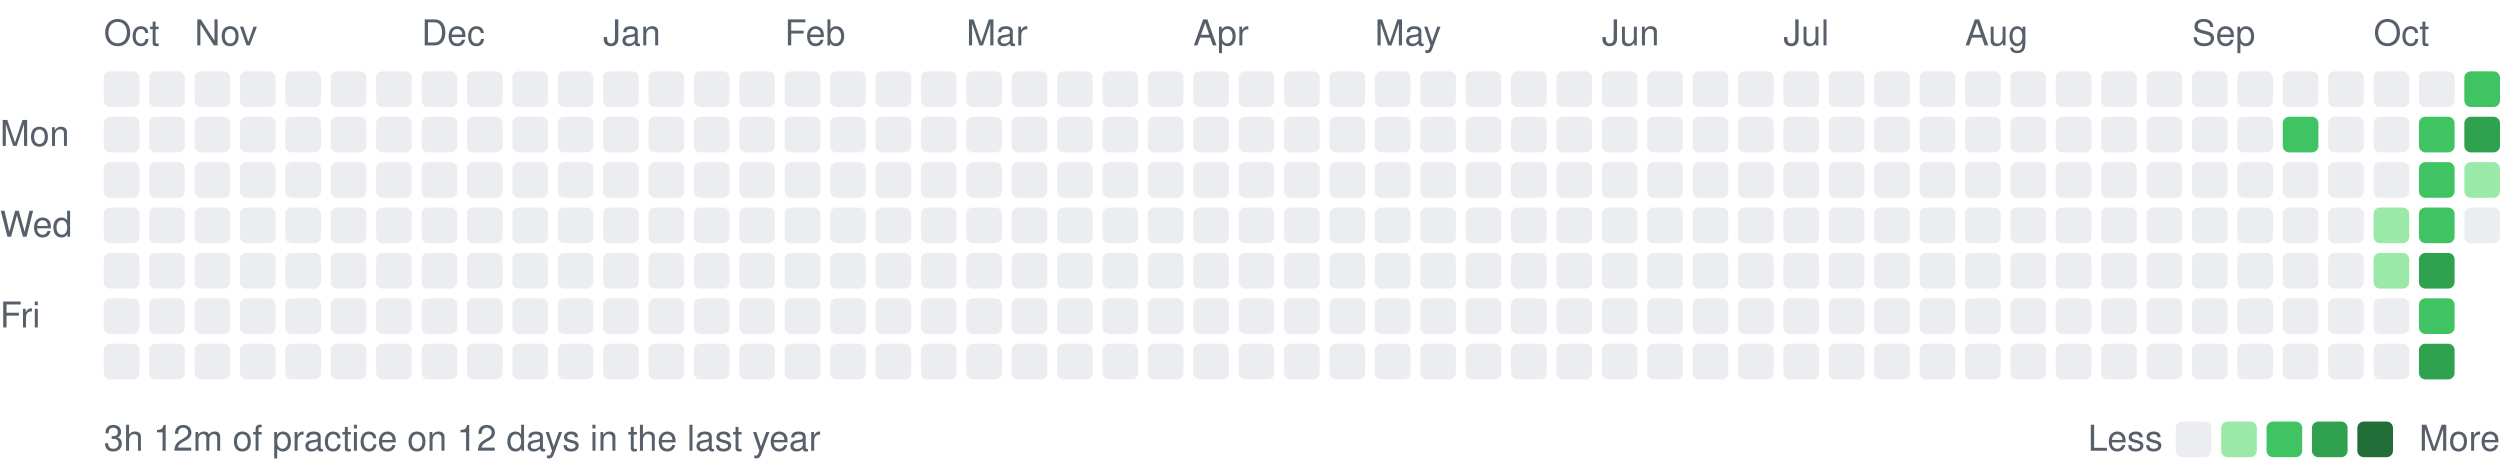
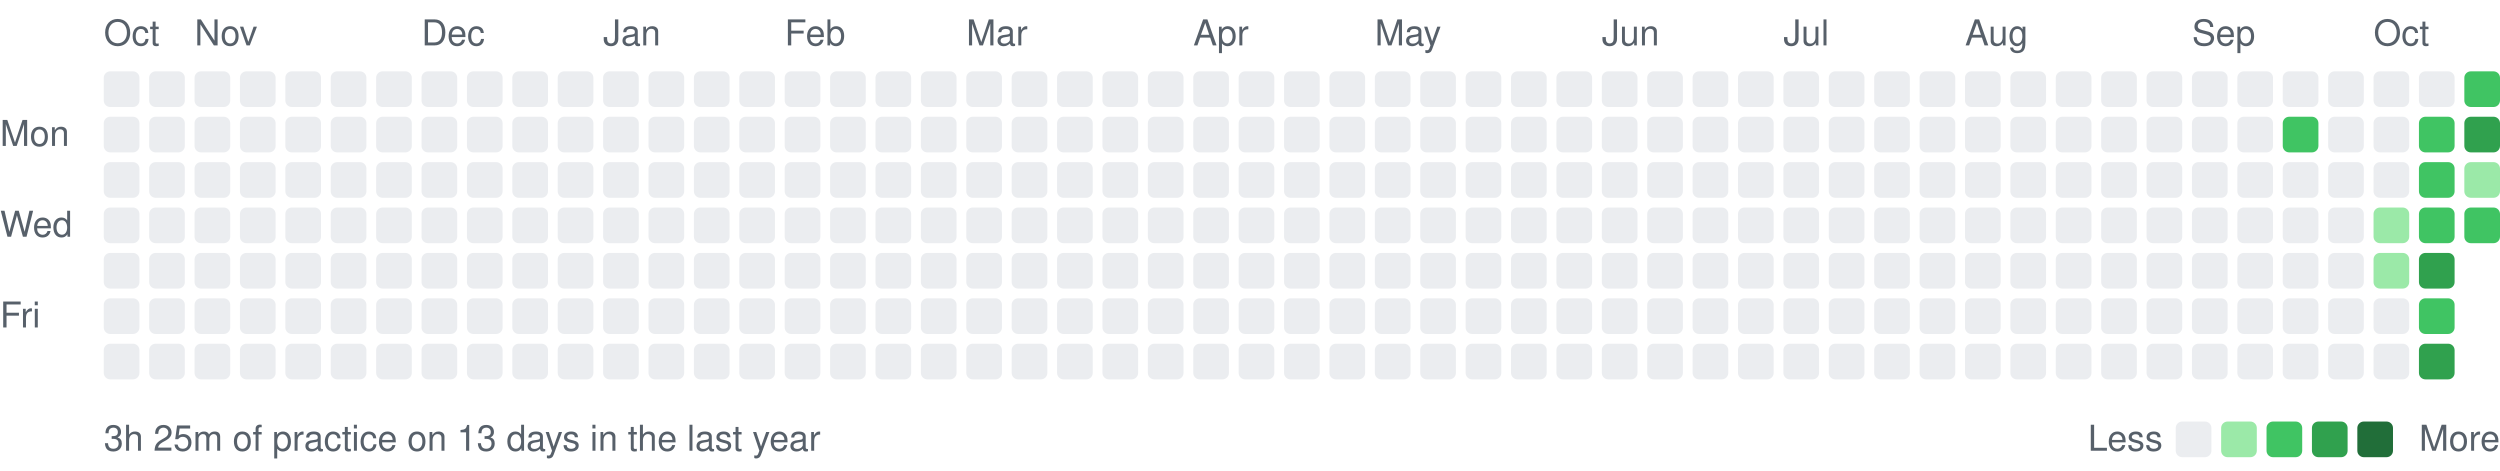
<svg xmlns="http://www.w3.org/2000/svg" width="771" height="145" viewBox="0 0 771 145" font-family="-apple-system, BlinkMacSystemFont, 'Segoe UI', Helvetica, Arial, sans-serif" font-size="11">
  <style>
.kc-t { fill: #57606a; }
.kc-h { fill: #24292f; }
.kc-g { stroke: #d0d7de; }
.kc-l0 { fill: #ebedf0; }
.kc-l1 { fill: #9be9a8; }
.kc-l2 { fill: #40c463; }
.kc-l3 { fill: #30a14e; }
.kc-l4 { fill: #216e39; }
.kc-line { stroke: #2da44e; }
.kc-dot { fill: #2da44e; }
@media (prefers-color-scheme: dark) {
:root:not([data-theme="light"]) .kc-t { fill: #8b949e; }
:root:not([data-theme="light"]) .kc-h { fill: #e6edf3; }
:root:not([data-theme="light"]) .kc-g { stroke: #30363d; }
:root:not([data-theme="light"]) .kc-l0 { fill: #262a31; }
:root:not([data-theme="light"]) .kc-l1 { fill: #0e4429; }
:root:not([data-theme="light"]) .kc-l2 { fill: #006d32; }
:root:not([data-theme="light"]) .kc-l3 { fill: #26a641; }
:root:not([data-theme="light"]) .kc-l4 { fill: #39d353; }
:root:not([data-theme="light"]) .kc-line { stroke: #3fb950; }
:root:not([data-theme="light"]) .kc-dot { fill: #3fb950; }
}
:root[data-theme="dark"] .kc-t { fill: #8b949e; }
:root[data-theme="dark"] .kc-h { fill: #e6edf3; }
:root[data-theme="dark"] .kc-g { stroke: #30363d; }
:root[data-theme="dark"] .kc-l0 { fill: #262a31; }
:root[data-theme="dark"] .kc-l1 { fill: #0e4429; }
:root[data-theme="dark"] .kc-l2 { fill: #006d32; }
:root[data-theme="dark"] .kc-l3 { fill: #26a641; }
:root[data-theme="dark"] .kc-l4 { fill: #39d353; }
:root[data-theme="dark"] .kc-line { stroke: #3fb950; }
:root[data-theme="dark"] .kc-dot { fill: #3fb950; }
</style>
  <text class="kc-t" x="32" y="14">Oct</text>
  <text class="kc-t" x="60" y="14">Nov</text>
  <text class="kc-t" x="130" y="14">Dec</text>
  <text class="kc-t" x="186" y="14">Jan</text>
  <text class="kc-t" x="242" y="14">Feb</text>
  <text class="kc-t" x="298" y="14">Mar</text>
  <text class="kc-t" x="368" y="14">Apr</text>
  <text class="kc-t" x="424" y="14">May</text>
  <text class="kc-t" x="494" y="14">Jun</text>
  <text class="kc-t" x="550" y="14">Jul</text>
  <text class="kc-t" x="606" y="14">Aug</text>
  <text class="kc-t" x="676" y="14">Sep</text>
  <text class="kc-t" x="732" y="14">Oct</text>
  <text class="kc-t" x="0" y="45">Mon</text>
  <text class="kc-t" x="0" y="73">Wed</text>
  <text class="kc-t" x="0" y="101">Fri</text>
  <rect class="kc-l0" x="32" y="22" width="11" height="11" rx="2" />
  <rect class="kc-l0" x="32" y="36" width="11" height="11" rx="2" />
  <rect class="kc-l0" x="32" y="50" width="11" height="11" rx="2" />
  <rect class="kc-l0" x="32" y="64" width="11" height="11" rx="2" />
  <rect class="kc-l0" x="32" y="78" width="11" height="11" rx="2" />
  <rect class="kc-l0" x="32" y="92" width="11" height="11" rx="2" />
  <rect class="kc-l0" x="32" y="106" width="11" height="11" rx="2" />
  <rect class="kc-l0" x="46" y="22" width="11" height="11" rx="2" />
  <rect class="kc-l0" x="46" y="36" width="11" height="11" rx="2" />
  <rect class="kc-l0" x="46" y="50" width="11" height="11" rx="2" />
  <rect class="kc-l0" x="46" y="64" width="11" height="11" rx="2" />
  <rect class="kc-l0" x="46" y="78" width="11" height="11" rx="2" />
  <rect class="kc-l0" x="46" y="92" width="11" height="11" rx="2" />
  <rect class="kc-l0" x="46" y="106" width="11" height="11" rx="2" />
  <rect class="kc-l0" x="60" y="22" width="11" height="11" rx="2" />
  <rect class="kc-l0" x="60" y="36" width="11" height="11" rx="2" />
  <rect class="kc-l0" x="60" y="50" width="11" height="11" rx="2" />
  <rect class="kc-l0" x="60" y="64" width="11" height="11" rx="2" />
  <rect class="kc-l0" x="60" y="78" width="11" height="11" rx="2" />
  <rect class="kc-l0" x="60" y="92" width="11" height="11" rx="2" />
  <rect class="kc-l0" x="60" y="106" width="11" height="11" rx="2" />
  <rect class="kc-l0" x="74" y="22" width="11" height="11" rx="2" />
  <rect class="kc-l0" x="74" y="36" width="11" height="11" rx="2" />
  <rect class="kc-l0" x="74" y="50" width="11" height="11" rx="2" />
  <rect class="kc-l0" x="74" y="64" width="11" height="11" rx="2" />
  <rect class="kc-l0" x="74" y="78" width="11" height="11" rx="2" />
  <rect class="kc-l0" x="74" y="92" width="11" height="11" rx="2" />
  <rect class="kc-l0" x="74" y="106" width="11" height="11" rx="2" />
  <rect class="kc-l0" x="88" y="22" width="11" height="11" rx="2" />
  <rect class="kc-l0" x="88" y="36" width="11" height="11" rx="2" />
  <rect class="kc-l0" x="88" y="50" width="11" height="11" rx="2" />
  <rect class="kc-l0" x="88" y="64" width="11" height="11" rx="2" />
  <rect class="kc-l0" x="88" y="78" width="11" height="11" rx="2" />
  <rect class="kc-l0" x="88" y="92" width="11" height="11" rx="2" />
  <rect class="kc-l0" x="88" y="106" width="11" height="11" rx="2" />
  <rect class="kc-l0" x="102" y="22" width="11" height="11" rx="2" />
  <rect class="kc-l0" x="102" y="36" width="11" height="11" rx="2" />
  <rect class="kc-l0" x="102" y="50" width="11" height="11" rx="2" />
  <rect class="kc-l0" x="102" y="64" width="11" height="11" rx="2" />
  <rect class="kc-l0" x="102" y="78" width="11" height="11" rx="2" />
  <rect class="kc-l0" x="102" y="92" width="11" height="11" rx="2" />
  <rect class="kc-l0" x="102" y="106" width="11" height="11" rx="2" />
  <rect class="kc-l0" x="116" y="22" width="11" height="11" rx="2" />
  <rect class="kc-l0" x="116" y="36" width="11" height="11" rx="2" />
  <rect class="kc-l0" x="116" y="50" width="11" height="11" rx="2" />
  <rect class="kc-l0" x="116" y="64" width="11" height="11" rx="2" />
  <rect class="kc-l0" x="116" y="78" width="11" height="11" rx="2" />
  <rect class="kc-l0" x="116" y="92" width="11" height="11" rx="2" />
  <rect class="kc-l0" x="116" y="106" width="11" height="11" rx="2" />
  <rect class="kc-l0" x="130" y="22" width="11" height="11" rx="2" />
  <rect class="kc-l0" x="130" y="36" width="11" height="11" rx="2" />
  <rect class="kc-l0" x="130" y="50" width="11" height="11" rx="2" />
  <rect class="kc-l0" x="130" y="64" width="11" height="11" rx="2" />
  <rect class="kc-l0" x="130" y="78" width="11" height="11" rx="2" />
  <rect class="kc-l0" x="130" y="92" width="11" height="11" rx="2" />
  <rect class="kc-l0" x="130" y="106" width="11" height="11" rx="2" />
  <rect class="kc-l0" x="144" y="22" width="11" height="11" rx="2" />
  <rect class="kc-l0" x="144" y="36" width="11" height="11" rx="2" />
  <rect class="kc-l0" x="144" y="50" width="11" height="11" rx="2" />
  <rect class="kc-l0" x="144" y="64" width="11" height="11" rx="2" />
  <rect class="kc-l0" x="144" y="78" width="11" height="11" rx="2" />
  <rect class="kc-l0" x="144" y="92" width="11" height="11" rx="2" />
  <rect class="kc-l0" x="144" y="106" width="11" height="11" rx="2" />
  <rect class="kc-l0" x="158" y="22" width="11" height="11" rx="2" />
  <rect class="kc-l0" x="158" y="36" width="11" height="11" rx="2" />
  <rect class="kc-l0" x="158" y="50" width="11" height="11" rx="2" />
  <rect class="kc-l0" x="158" y="64" width="11" height="11" rx="2" />
  <rect class="kc-l0" x="158" y="78" width="11" height="11" rx="2" />
  <rect class="kc-l0" x="158" y="92" width="11" height="11" rx="2" />
  <rect class="kc-l0" x="158" y="106" width="11" height="11" rx="2" />
  <rect class="kc-l0" x="172" y="22" width="11" height="11" rx="2" />
  <rect class="kc-l0" x="172" y="36" width="11" height="11" rx="2" />
  <rect class="kc-l0" x="172" y="50" width="11" height="11" rx="2" />
  <rect class="kc-l0" x="172" y="64" width="11" height="11" rx="2" />
  <rect class="kc-l0" x="172" y="78" width="11" height="11" rx="2" />
  <rect class="kc-l0" x="172" y="92" width="11" height="11" rx="2" />
  <rect class="kc-l0" x="172" y="106" width="11" height="11" rx="2" />
  <rect class="kc-l0" x="186" y="22" width="11" height="11" rx="2" />
  <rect class="kc-l0" x="186" y="36" width="11" height="11" rx="2" />
  <rect class="kc-l0" x="186" y="50" width="11" height="11" rx="2" />
  <rect class="kc-l0" x="186" y="64" width="11" height="11" rx="2" />
  <rect class="kc-l0" x="186" y="78" width="11" height="11" rx="2" />
  <rect class="kc-l0" x="186" y="92" width="11" height="11" rx="2" />
  <rect class="kc-l0" x="186" y="106" width="11" height="11" rx="2" />
  <rect class="kc-l0" x="200" y="22" width="11" height="11" rx="2" />
  <rect class="kc-l0" x="200" y="36" width="11" height="11" rx="2" />
  <rect class="kc-l0" x="200" y="50" width="11" height="11" rx="2" />
  <rect class="kc-l0" x="200" y="64" width="11" height="11" rx="2" />
  <rect class="kc-l0" x="200" y="78" width="11" height="11" rx="2" />
  <rect class="kc-l0" x="200" y="92" width="11" height="11" rx="2" />
  <rect class="kc-l0" x="200" y="106" width="11" height="11" rx="2" />
  <rect class="kc-l0" x="214" y="22" width="11" height="11" rx="2" />
  <rect class="kc-l0" x="214" y="36" width="11" height="11" rx="2" />
  <rect class="kc-l0" x="214" y="50" width="11" height="11" rx="2" />
  <rect class="kc-l0" x="214" y="64" width="11" height="11" rx="2" />
  <rect class="kc-l0" x="214" y="78" width="11" height="11" rx="2" />
  <rect class="kc-l0" x="214" y="92" width="11" height="11" rx="2" />
  <rect class="kc-l0" x="214" y="106" width="11" height="11" rx="2" />
  <rect class="kc-l0" x="228" y="22" width="11" height="11" rx="2" />
  <rect class="kc-l0" x="228" y="36" width="11" height="11" rx="2" />
  <rect class="kc-l0" x="228" y="50" width="11" height="11" rx="2" />
  <rect class="kc-l0" x="228" y="64" width="11" height="11" rx="2" />
  <rect class="kc-l0" x="228" y="78" width="11" height="11" rx="2" />
  <rect class="kc-l0" x="228" y="92" width="11" height="11" rx="2" />
  <rect class="kc-l0" x="228" y="106" width="11" height="11" rx="2" />
  <rect class="kc-l0" x="242" y="22" width="11" height="11" rx="2" />
  <rect class="kc-l0" x="242" y="36" width="11" height="11" rx="2" />
  <rect class="kc-l0" x="242" y="50" width="11" height="11" rx="2" />
  <rect class="kc-l0" x="242" y="64" width="11" height="11" rx="2" />
  <rect class="kc-l0" x="242" y="78" width="11" height="11" rx="2" />
  <rect class="kc-l0" x="242" y="92" width="11" height="11" rx="2" />
  <rect class="kc-l0" x="242" y="106" width="11" height="11" rx="2" />
  <rect class="kc-l0" x="256" y="22" width="11" height="11" rx="2" />
  <rect class="kc-l0" x="256" y="36" width="11" height="11" rx="2" />
  <rect class="kc-l0" x="256" y="50" width="11" height="11" rx="2" />
  <rect class="kc-l0" x="256" y="64" width="11" height="11" rx="2" />
  <rect class="kc-l0" x="256" y="78" width="11" height="11" rx="2" />
  <rect class="kc-l0" x="256" y="92" width="11" height="11" rx="2" />
  <rect class="kc-l0" x="256" y="106" width="11" height="11" rx="2" />
  <rect class="kc-l0" x="270" y="22" width="11" height="11" rx="2" />
  <rect class="kc-l0" x="270" y="36" width="11" height="11" rx="2" />
  <rect class="kc-l0" x="270" y="50" width="11" height="11" rx="2" />
  <rect class="kc-l0" x="270" y="64" width="11" height="11" rx="2" />
  <rect class="kc-l0" x="270" y="78" width="11" height="11" rx="2" />
  <rect class="kc-l0" x="270" y="92" width="11" height="11" rx="2" />
  <rect class="kc-l0" x="270" y="106" width="11" height="11" rx="2" />
  <rect class="kc-l0" x="284" y="22" width="11" height="11" rx="2" />
  <rect class="kc-l0" x="284" y="36" width="11" height="11" rx="2" />
  <rect class="kc-l0" x="284" y="50" width="11" height="11" rx="2" />
  <rect class="kc-l0" x="284" y="64" width="11" height="11" rx="2" />
  <rect class="kc-l0" x="284" y="78" width="11" height="11" rx="2" />
  <rect class="kc-l0" x="284" y="92" width="11" height="11" rx="2" />
  <rect class="kc-l0" x="284" y="106" width="11" height="11" rx="2" />
  <rect class="kc-l0" x="298" y="22" width="11" height="11" rx="2" />
  <rect class="kc-l0" x="298" y="36" width="11" height="11" rx="2" />
  <rect class="kc-l0" x="298" y="50" width="11" height="11" rx="2" />
  <rect class="kc-l0" x="298" y="64" width="11" height="11" rx="2" />
  <rect class="kc-l0" x="298" y="78" width="11" height="11" rx="2" />
  <rect class="kc-l0" x="298" y="92" width="11" height="11" rx="2" />
  <rect class="kc-l0" x="298" y="106" width="11" height="11" rx="2" />
  <rect class="kc-l0" x="312" y="22" width="11" height="11" rx="2" />
  <rect class="kc-l0" x="312" y="36" width="11" height="11" rx="2" />
  <rect class="kc-l0" x="312" y="50" width="11" height="11" rx="2" />
  <rect class="kc-l0" x="312" y="64" width="11" height="11" rx="2" />
  <rect class="kc-l0" x="312" y="78" width="11" height="11" rx="2" />
  <rect class="kc-l0" x="312" y="92" width="11" height="11" rx="2" />
  <rect class="kc-l0" x="312" y="106" width="11" height="11" rx="2" />
  <rect class="kc-l0" x="326" y="22" width="11" height="11" rx="2" />
  <rect class="kc-l0" x="326" y="36" width="11" height="11" rx="2" />
  <rect class="kc-l0" x="326" y="50" width="11" height="11" rx="2" />
  <rect class="kc-l0" x="326" y="64" width="11" height="11" rx="2" />
  <rect class="kc-l0" x="326" y="78" width="11" height="11" rx="2" />
  <rect class="kc-l0" x="326" y="92" width="11" height="11" rx="2" />
  <rect class="kc-l0" x="326" y="106" width="11" height="11" rx="2" />
  <rect class="kc-l0" x="340" y="22" width="11" height="11" rx="2" />
  <rect class="kc-l0" x="340" y="36" width="11" height="11" rx="2" />
  <rect class="kc-l0" x="340" y="50" width="11" height="11" rx="2" />
  <rect class="kc-l0" x="340" y="64" width="11" height="11" rx="2" />
  <rect class="kc-l0" x="340" y="78" width="11" height="11" rx="2" />
  <rect class="kc-l0" x="340" y="92" width="11" height="11" rx="2" />
  <rect class="kc-l0" x="340" y="106" width="11" height="11" rx="2" />
  <rect class="kc-l0" x="354" y="22" width="11" height="11" rx="2" />
  <rect class="kc-l0" x="354" y="36" width="11" height="11" rx="2" />
  <rect class="kc-l0" x="354" y="50" width="11" height="11" rx="2" />
  <rect class="kc-l0" x="354" y="64" width="11" height="11" rx="2" />
  <rect class="kc-l0" x="354" y="78" width="11" height="11" rx="2" />
  <rect class="kc-l0" x="354" y="92" width="11" height="11" rx="2" />
  <rect class="kc-l0" x="354" y="106" width="11" height="11" rx="2" />
  <rect class="kc-l0" x="368" y="22" width="11" height="11" rx="2" />
  <rect class="kc-l0" x="368" y="36" width="11" height="11" rx="2" />
  <rect class="kc-l0" x="368" y="50" width="11" height="11" rx="2" />
  <rect class="kc-l0" x="368" y="64" width="11" height="11" rx="2" />
  <rect class="kc-l0" x="368" y="78" width="11" height="11" rx="2" />
  <rect class="kc-l0" x="368" y="92" width="11" height="11" rx="2" />
  <rect class="kc-l0" x="368" y="106" width="11" height="11" rx="2" />
  <rect class="kc-l0" x="382" y="22" width="11" height="11" rx="2" />
  <rect class="kc-l0" x="382" y="36" width="11" height="11" rx="2" />
  <rect class="kc-l0" x="382" y="50" width="11" height="11" rx="2" />
  <rect class="kc-l0" x="382" y="64" width="11" height="11" rx="2" />
  <rect class="kc-l0" x="382" y="78" width="11" height="11" rx="2" />
  <rect class="kc-l0" x="382" y="92" width="11" height="11" rx="2" />
  <rect class="kc-l0" x="382" y="106" width="11" height="11" rx="2" />
  <rect class="kc-l0" x="396" y="22" width="11" height="11" rx="2" />
  <rect class="kc-l0" x="396" y="36" width="11" height="11" rx="2" />
  <rect class="kc-l0" x="396" y="50" width="11" height="11" rx="2" />
  <rect class="kc-l0" x="396" y="64" width="11" height="11" rx="2" />
  <rect class="kc-l0" x="396" y="78" width="11" height="11" rx="2" />
  <rect class="kc-l0" x="396" y="92" width="11" height="11" rx="2" />
  <rect class="kc-l0" x="396" y="106" width="11" height="11" rx="2" />
  <rect class="kc-l0" x="410" y="22" width="11" height="11" rx="2" />
  <rect class="kc-l0" x="410" y="36" width="11" height="11" rx="2" />
  <rect class="kc-l0" x="410" y="50" width="11" height="11" rx="2" />
  <rect class="kc-l0" x="410" y="64" width="11" height="11" rx="2" />
  <rect class="kc-l0" x="410" y="78" width="11" height="11" rx="2" />
  <rect class="kc-l0" x="410" y="92" width="11" height="11" rx="2" />
  <rect class="kc-l0" x="410" y="106" width="11" height="11" rx="2" />
  <rect class="kc-l0" x="424" y="22" width="11" height="11" rx="2" />
  <rect class="kc-l0" x="424" y="36" width="11" height="11" rx="2" />
  <rect class="kc-l0" x="424" y="50" width="11" height="11" rx="2" />
  <rect class="kc-l0" x="424" y="64" width="11" height="11" rx="2" />
  <rect class="kc-l0" x="424" y="78" width="11" height="11" rx="2" />
  <rect class="kc-l0" x="424" y="92" width="11" height="11" rx="2" />
  <rect class="kc-l0" x="424" y="106" width="11" height="11" rx="2" />
  <rect class="kc-l0" x="438" y="22" width="11" height="11" rx="2" />
  <rect class="kc-l0" x="438" y="36" width="11" height="11" rx="2" />
  <rect class="kc-l0" x="438" y="50" width="11" height="11" rx="2" />
  <rect class="kc-l0" x="438" y="64" width="11" height="11" rx="2" />
  <rect class="kc-l0" x="438" y="78" width="11" height="11" rx="2" />
  <rect class="kc-l0" x="438" y="92" width="11" height="11" rx="2" />
  <rect class="kc-l0" x="438" y="106" width="11" height="11" rx="2" />
  <rect class="kc-l0" x="452" y="22" width="11" height="11" rx="2" />
  <rect class="kc-l0" x="452" y="36" width="11" height="11" rx="2" />
  <rect class="kc-l0" x="452" y="50" width="11" height="11" rx="2" />
  <rect class="kc-l0" x="452" y="64" width="11" height="11" rx="2" />
  <rect class="kc-l0" x="452" y="78" width="11" height="11" rx="2" />
  <rect class="kc-l0" x="452" y="92" width="11" height="11" rx="2" />
  <rect class="kc-l0" x="452" y="106" width="11" height="11" rx="2" />
  <rect class="kc-l0" x="466" y="22" width="11" height="11" rx="2" />
  <rect class="kc-l0" x="466" y="36" width="11" height="11" rx="2" />
  <rect class="kc-l0" x="466" y="50" width="11" height="11" rx="2" />
  <rect class="kc-l0" x="466" y="64" width="11" height="11" rx="2" />
  <rect class="kc-l0" x="466" y="78" width="11" height="11" rx="2" />
  <rect class="kc-l0" x="466" y="92" width="11" height="11" rx="2" />
  <rect class="kc-l0" x="466" y="106" width="11" height="11" rx="2" />
  <rect class="kc-l0" x="480" y="22" width="11" height="11" rx="2" />
  <rect class="kc-l0" x="480" y="36" width="11" height="11" rx="2" />
  <rect class="kc-l0" x="480" y="50" width="11" height="11" rx="2" />
  <rect class="kc-l0" x="480" y="64" width="11" height="11" rx="2" />
  <rect class="kc-l0" x="480" y="78" width="11" height="11" rx="2" />
  <rect class="kc-l0" x="480" y="92" width="11" height="11" rx="2" />
  <rect class="kc-l0" x="480" y="106" width="11" height="11" rx="2" />
  <rect class="kc-l0" x="494" y="22" width="11" height="11" rx="2" />
  <rect class="kc-l0" x="494" y="36" width="11" height="11" rx="2" />
  <rect class="kc-l0" x="494" y="50" width="11" height="11" rx="2" />
  <rect class="kc-l0" x="494" y="64" width="11" height="11" rx="2" />
  <rect class="kc-l0" x="494" y="78" width="11" height="11" rx="2" />
  <rect class="kc-l0" x="494" y="92" width="11" height="11" rx="2" />
  <rect class="kc-l0" x="494" y="106" width="11" height="11" rx="2" />
  <rect class="kc-l0" x="508" y="22" width="11" height="11" rx="2" />
  <rect class="kc-l0" x="508" y="36" width="11" height="11" rx="2" />
  <rect class="kc-l0" x="508" y="50" width="11" height="11" rx="2" />
  <rect class="kc-l0" x="508" y="64" width="11" height="11" rx="2" />
  <rect class="kc-l0" x="508" y="78" width="11" height="11" rx="2" />
  <rect class="kc-l0" x="508" y="92" width="11" height="11" rx="2" />
  <rect class="kc-l0" x="508" y="106" width="11" height="11" rx="2" />
  <rect class="kc-l0" x="522" y="22" width="11" height="11" rx="2" />
  <rect class="kc-l0" x="522" y="36" width="11" height="11" rx="2" />
  <rect class="kc-l0" x="522" y="50" width="11" height="11" rx="2" />
  <rect class="kc-l0" x="522" y="64" width="11" height="11" rx="2" />
  <rect class="kc-l0" x="522" y="78" width="11" height="11" rx="2" />
  <rect class="kc-l0" x="522" y="92" width="11" height="11" rx="2" />
  <rect class="kc-l0" x="522" y="106" width="11" height="11" rx="2" />
  <rect class="kc-l0" x="536" y="22" width="11" height="11" rx="2" />
  <rect class="kc-l0" x="536" y="36" width="11" height="11" rx="2" />
  <rect class="kc-l0" x="536" y="50" width="11" height="11" rx="2" />
  <rect class="kc-l0" x="536" y="64" width="11" height="11" rx="2" />
  <rect class="kc-l0" x="536" y="78" width="11" height="11" rx="2" />
  <rect class="kc-l0" x="536" y="92" width="11" height="11" rx="2" />
  <rect class="kc-l0" x="536" y="106" width="11" height="11" rx="2" />
  <rect class="kc-l0" x="550" y="22" width="11" height="11" rx="2" />
  <rect class="kc-l0" x="550" y="36" width="11" height="11" rx="2" />
  <rect class="kc-l0" x="550" y="50" width="11" height="11" rx="2" />
  <rect class="kc-l0" x="550" y="64" width="11" height="11" rx="2" />
  <rect class="kc-l0" x="550" y="78" width="11" height="11" rx="2" />
  <rect class="kc-l0" x="550" y="92" width="11" height="11" rx="2" />
  <rect class="kc-l0" x="550" y="106" width="11" height="11" rx="2" />
  <rect class="kc-l0" x="564" y="22" width="11" height="11" rx="2" />
  <rect class="kc-l0" x="564" y="36" width="11" height="11" rx="2" />
  <rect class="kc-l0" x="564" y="50" width="11" height="11" rx="2" />
  <rect class="kc-l0" x="564" y="64" width="11" height="11" rx="2" />
  <rect class="kc-l0" x="564" y="78" width="11" height="11" rx="2" />
  <rect class="kc-l0" x="564" y="92" width="11" height="11" rx="2" />
  <rect class="kc-l0" x="564" y="106" width="11" height="11" rx="2" />
  <rect class="kc-l0" x="578" y="22" width="11" height="11" rx="2" />
  <rect class="kc-l0" x="578" y="36" width="11" height="11" rx="2" />
  <rect class="kc-l0" x="578" y="50" width="11" height="11" rx="2" />
  <rect class="kc-l0" x="578" y="64" width="11" height="11" rx="2" />
  <rect class="kc-l0" x="578" y="78" width="11" height="11" rx="2" />
  <rect class="kc-l0" x="578" y="92" width="11" height="11" rx="2" />
  <rect class="kc-l0" x="578" y="106" width="11" height="11" rx="2" />
  <rect class="kc-l0" x="592" y="22" width="11" height="11" rx="2" />
  <rect class="kc-l0" x="592" y="36" width="11" height="11" rx="2" />
  <rect class="kc-l0" x="592" y="50" width="11" height="11" rx="2" />
  <rect class="kc-l0" x="592" y="64" width="11" height="11" rx="2" />
  <rect class="kc-l0" x="592" y="78" width="11" height="11" rx="2" />
  <rect class="kc-l0" x="592" y="92" width="11" height="11" rx="2" />
  <rect class="kc-l0" x="592" y="106" width="11" height="11" rx="2" />
  <rect class="kc-l0" x="606" y="22" width="11" height="11" rx="2" />
  <rect class="kc-l0" x="606" y="36" width="11" height="11" rx="2" />
  <rect class="kc-l0" x="606" y="50" width="11" height="11" rx="2" />
  <rect class="kc-l0" x="606" y="64" width="11" height="11" rx="2" />
  <rect class="kc-l0" x="606" y="78" width="11" height="11" rx="2" />
  <rect class="kc-l0" x="606" y="92" width="11" height="11" rx="2" />
  <rect class="kc-l0" x="606" y="106" width="11" height="11" rx="2" />
  <rect class="kc-l0" x="620" y="22" width="11" height="11" rx="2" />
  <rect class="kc-l0" x="620" y="36" width="11" height="11" rx="2" />
  <rect class="kc-l0" x="620" y="50" width="11" height="11" rx="2" />
  <rect class="kc-l0" x="620" y="64" width="11" height="11" rx="2" />
  <rect class="kc-l0" x="620" y="78" width="11" height="11" rx="2" />
  <rect class="kc-l0" x="620" y="92" width="11" height="11" rx="2" />
  <rect class="kc-l0" x="620" y="106" width="11" height="11" rx="2" />
  <rect class="kc-l0" x="634" y="22" width="11" height="11" rx="2" />
  <rect class="kc-l0" x="634" y="36" width="11" height="11" rx="2" />
  <rect class="kc-l0" x="634" y="50" width="11" height="11" rx="2" />
  <rect class="kc-l0" x="634" y="64" width="11" height="11" rx="2" />
  <rect class="kc-l0" x="634" y="78" width="11" height="11" rx="2" />
  <rect class="kc-l0" x="634" y="92" width="11" height="11" rx="2" />
  <rect class="kc-l0" x="634" y="106" width="11" height="11" rx="2" />
  <rect class="kc-l0" x="648" y="22" width="11" height="11" rx="2" />
  <rect class="kc-l0" x="648" y="36" width="11" height="11" rx="2" />
  <rect class="kc-l0" x="648" y="50" width="11" height="11" rx="2" />
  <rect class="kc-l0" x="648" y="64" width="11" height="11" rx="2" />
  <rect class="kc-l0" x="648" y="78" width="11" height="11" rx="2" />
  <rect class="kc-l0" x="648" y="92" width="11" height="11" rx="2" />
  <rect class="kc-l0" x="648" y="106" width="11" height="11" rx="2" />
  <rect class="kc-l0" x="662" y="22" width="11" height="11" rx="2" />
  <rect class="kc-l0" x="662" y="36" width="11" height="11" rx="2" />
  <rect class="kc-l0" x="662" y="50" width="11" height="11" rx="2" />
  <rect class="kc-l0" x="662" y="64" width="11" height="11" rx="2" />
  <rect class="kc-l0" x="662" y="78" width="11" height="11" rx="2" />
  <rect class="kc-l0" x="662" y="92" width="11" height="11" rx="2" />
  <rect class="kc-l0" x="662" y="106" width="11" height="11" rx="2" />
  <rect class="kc-l0" x="676" y="22" width="11" height="11" rx="2" />
  <rect class="kc-l0" x="676" y="36" width="11" height="11" rx="2" />
  <rect class="kc-l0" x="676" y="50" width="11" height="11" rx="2" />
  <rect class="kc-l0" x="676" y="64" width="11" height="11" rx="2" />
  <rect class="kc-l0" x="676" y="78" width="11" height="11" rx="2" />
  <rect class="kc-l0" x="676" y="92" width="11" height="11" rx="2" />
  <rect class="kc-l0" x="676" y="106" width="11" height="11" rx="2" />
  <rect class="kc-l0" x="690" y="22" width="11" height="11" rx="2" />
  <rect class="kc-l0" x="690" y="36" width="11" height="11" rx="2" />
  <rect class="kc-l0" x="690" y="50" width="11" height="11" rx="2" />
  <rect class="kc-l0" x="690" y="64" width="11" height="11" rx="2" />
  <rect class="kc-l0" x="690" y="78" width="11" height="11" rx="2" />
  <rect class="kc-l0" x="690" y="92" width="11" height="11" rx="2" />
  <rect class="kc-l0" x="690" y="106" width="11" height="11" rx="2" />
  <rect class="kc-l0" x="704" y="22" width="11" height="11" rx="2" />
  <rect class="kc-l2" x="704" y="36" width="11" height="11" rx="2" />
  <rect class="kc-l0" x="704" y="50" width="11" height="11" rx="2" />
  <rect class="kc-l0" x="704" y="64" width="11" height="11" rx="2" />
  <rect class="kc-l0" x="704" y="78" width="11" height="11" rx="2" />
  <rect class="kc-l0" x="704" y="92" width="11" height="11" rx="2" />
  <rect class="kc-l0" x="704" y="106" width="11" height="11" rx="2" />
  <rect class="kc-l0" x="718" y="22" width="11" height="11" rx="2" />
  <rect class="kc-l0" x="718" y="36" width="11" height="11" rx="2" />
  <rect class="kc-l0" x="718" y="50" width="11" height="11" rx="2" />
  <rect class="kc-l0" x="718" y="64" width="11" height="11" rx="2" />
  <rect class="kc-l0" x="718" y="78" width="11" height="11" rx="2" />
  <rect class="kc-l0" x="718" y="92" width="11" height="11" rx="2" />
  <rect class="kc-l0" x="718" y="106" width="11" height="11" rx="2" />
  <rect class="kc-l0" x="732" y="22" width="11" height="11" rx="2" />
  <rect class="kc-l0" x="732" y="36" width="11" height="11" rx="2" />
  <rect class="kc-l0" x="732" y="50" width="11" height="11" rx="2" />
  <rect class="kc-l1" x="732" y="64" width="11" height="11" rx="2" />
  <rect class="kc-l1" x="732" y="78" width="11" height="11" rx="2" />
  <rect class="kc-l0" x="732" y="92" width="11" height="11" rx="2" />
  <rect class="kc-l0" x="732" y="106" width="11" height="11" rx="2" />
  <rect class="kc-l0" x="746" y="22" width="11" height="11" rx="2" />
  <rect class="kc-l2" x="746" y="36" width="11" height="11" rx="2" />
  <rect class="kc-l2" x="746" y="50" width="11" height="11" rx="2" />
  <rect class="kc-l2" x="746" y="64" width="11" height="11" rx="2" />
  <rect class="kc-l3" x="746" y="78" width="11" height="11" rx="2" />
  <rect class="kc-l2" x="746" y="92" width="11" height="11" rx="2" />
  <rect class="kc-l3" x="746" y="106" width="11" height="11" rx="2" />
  <rect class="kc-l2" x="760" y="22" width="11" height="11" rx="2" />
  <rect class="kc-l3" x="760" y="36" width="11" height="11" rx="2" />
  <rect class="kc-l1" x="760" y="50" width="11" height="11" rx="2" />
-   <rect class="kc-l0" x="760" y="64" width="11" height="11" rx="2" />
-   <text class="kc-t" x="32" y="139">3h 12m of practice on 12 days in the last year</text>
+   <rect class="kc-l2" x="760" y="64" width="11" height="11" rx="2" />
+   <text class="kc-t" x="32" y="139">3h 25m of practice on 13 days in the last year</text>
  <text class="kc-t" x="667" y="139" text-anchor="end">Less</text>
  <rect class="kc-l0" x="671" y="130" width="11" height="11" rx="2" />
  <rect class="kc-l1" x="685" y="130" width="11" height="11" rx="2" />
  <rect class="kc-l2" x="699" y="130" width="11" height="11" rx="2" />
  <rect class="kc-l3" x="713" y="130" width="11" height="11" rx="2" />
  <rect class="kc-l4" x="727" y="130" width="11" height="11" rx="2" />
  <text class="kc-t" x="771" y="139" text-anchor="end">More</text>
</svg>
